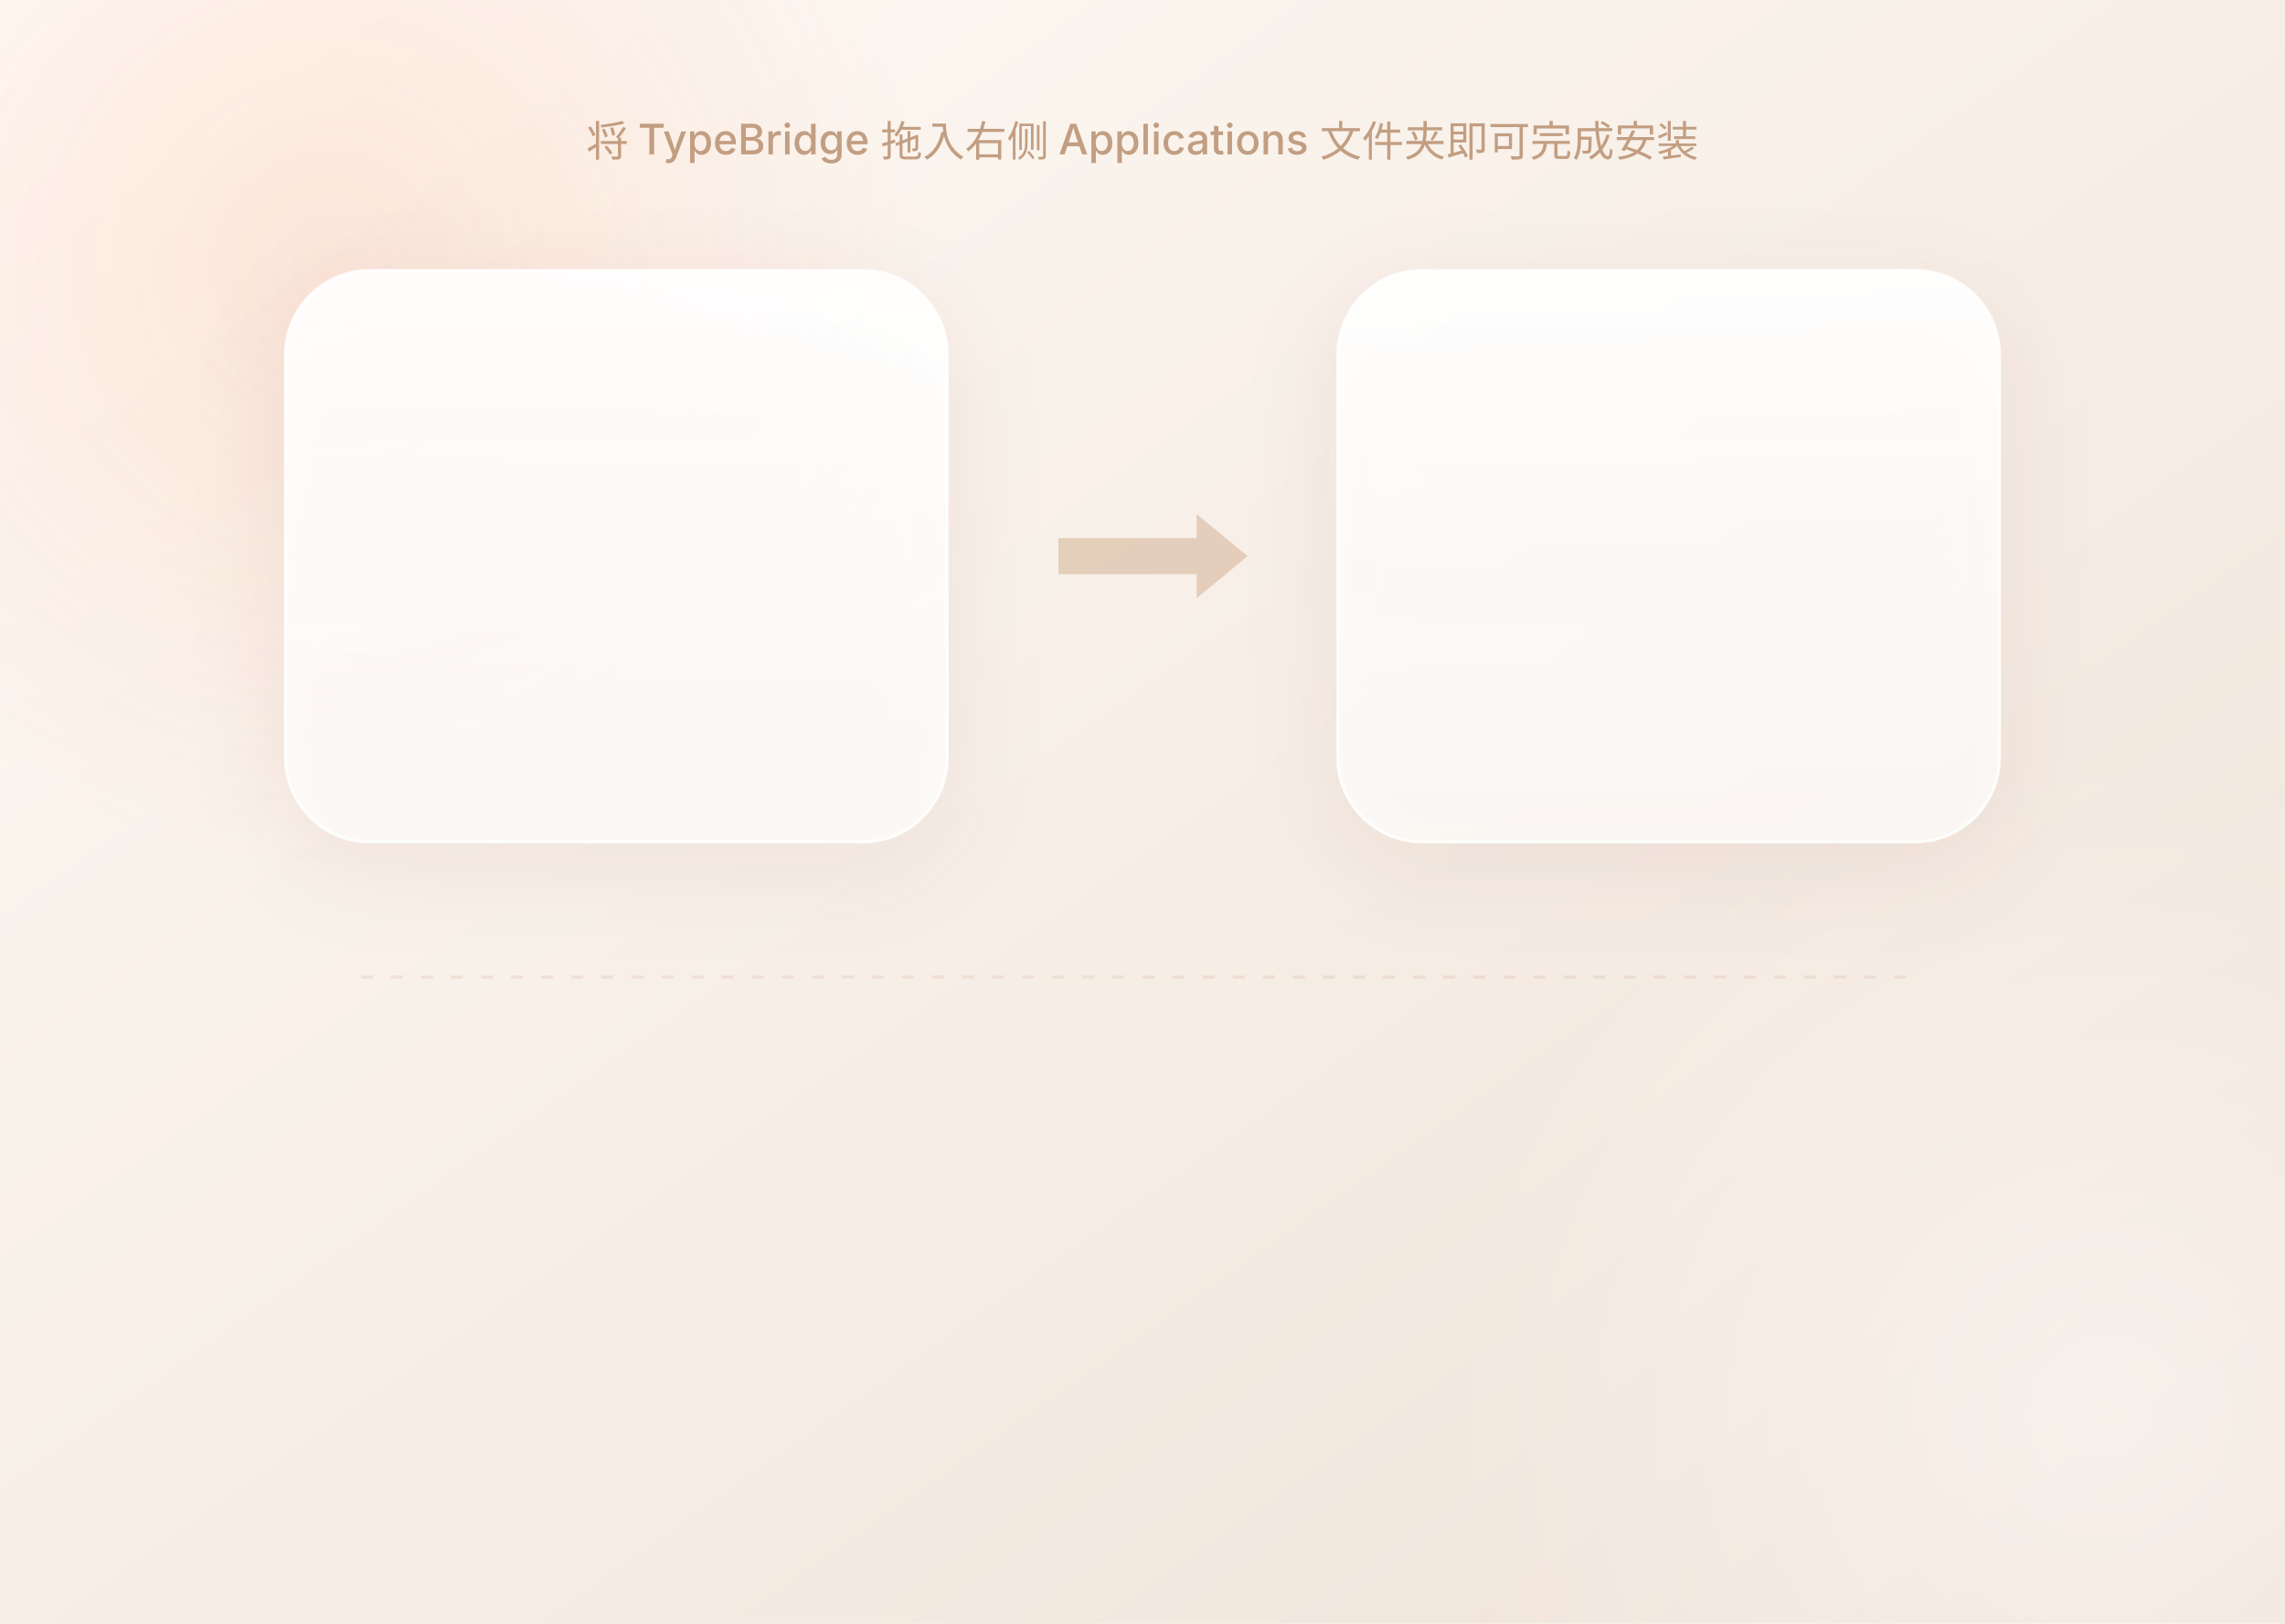
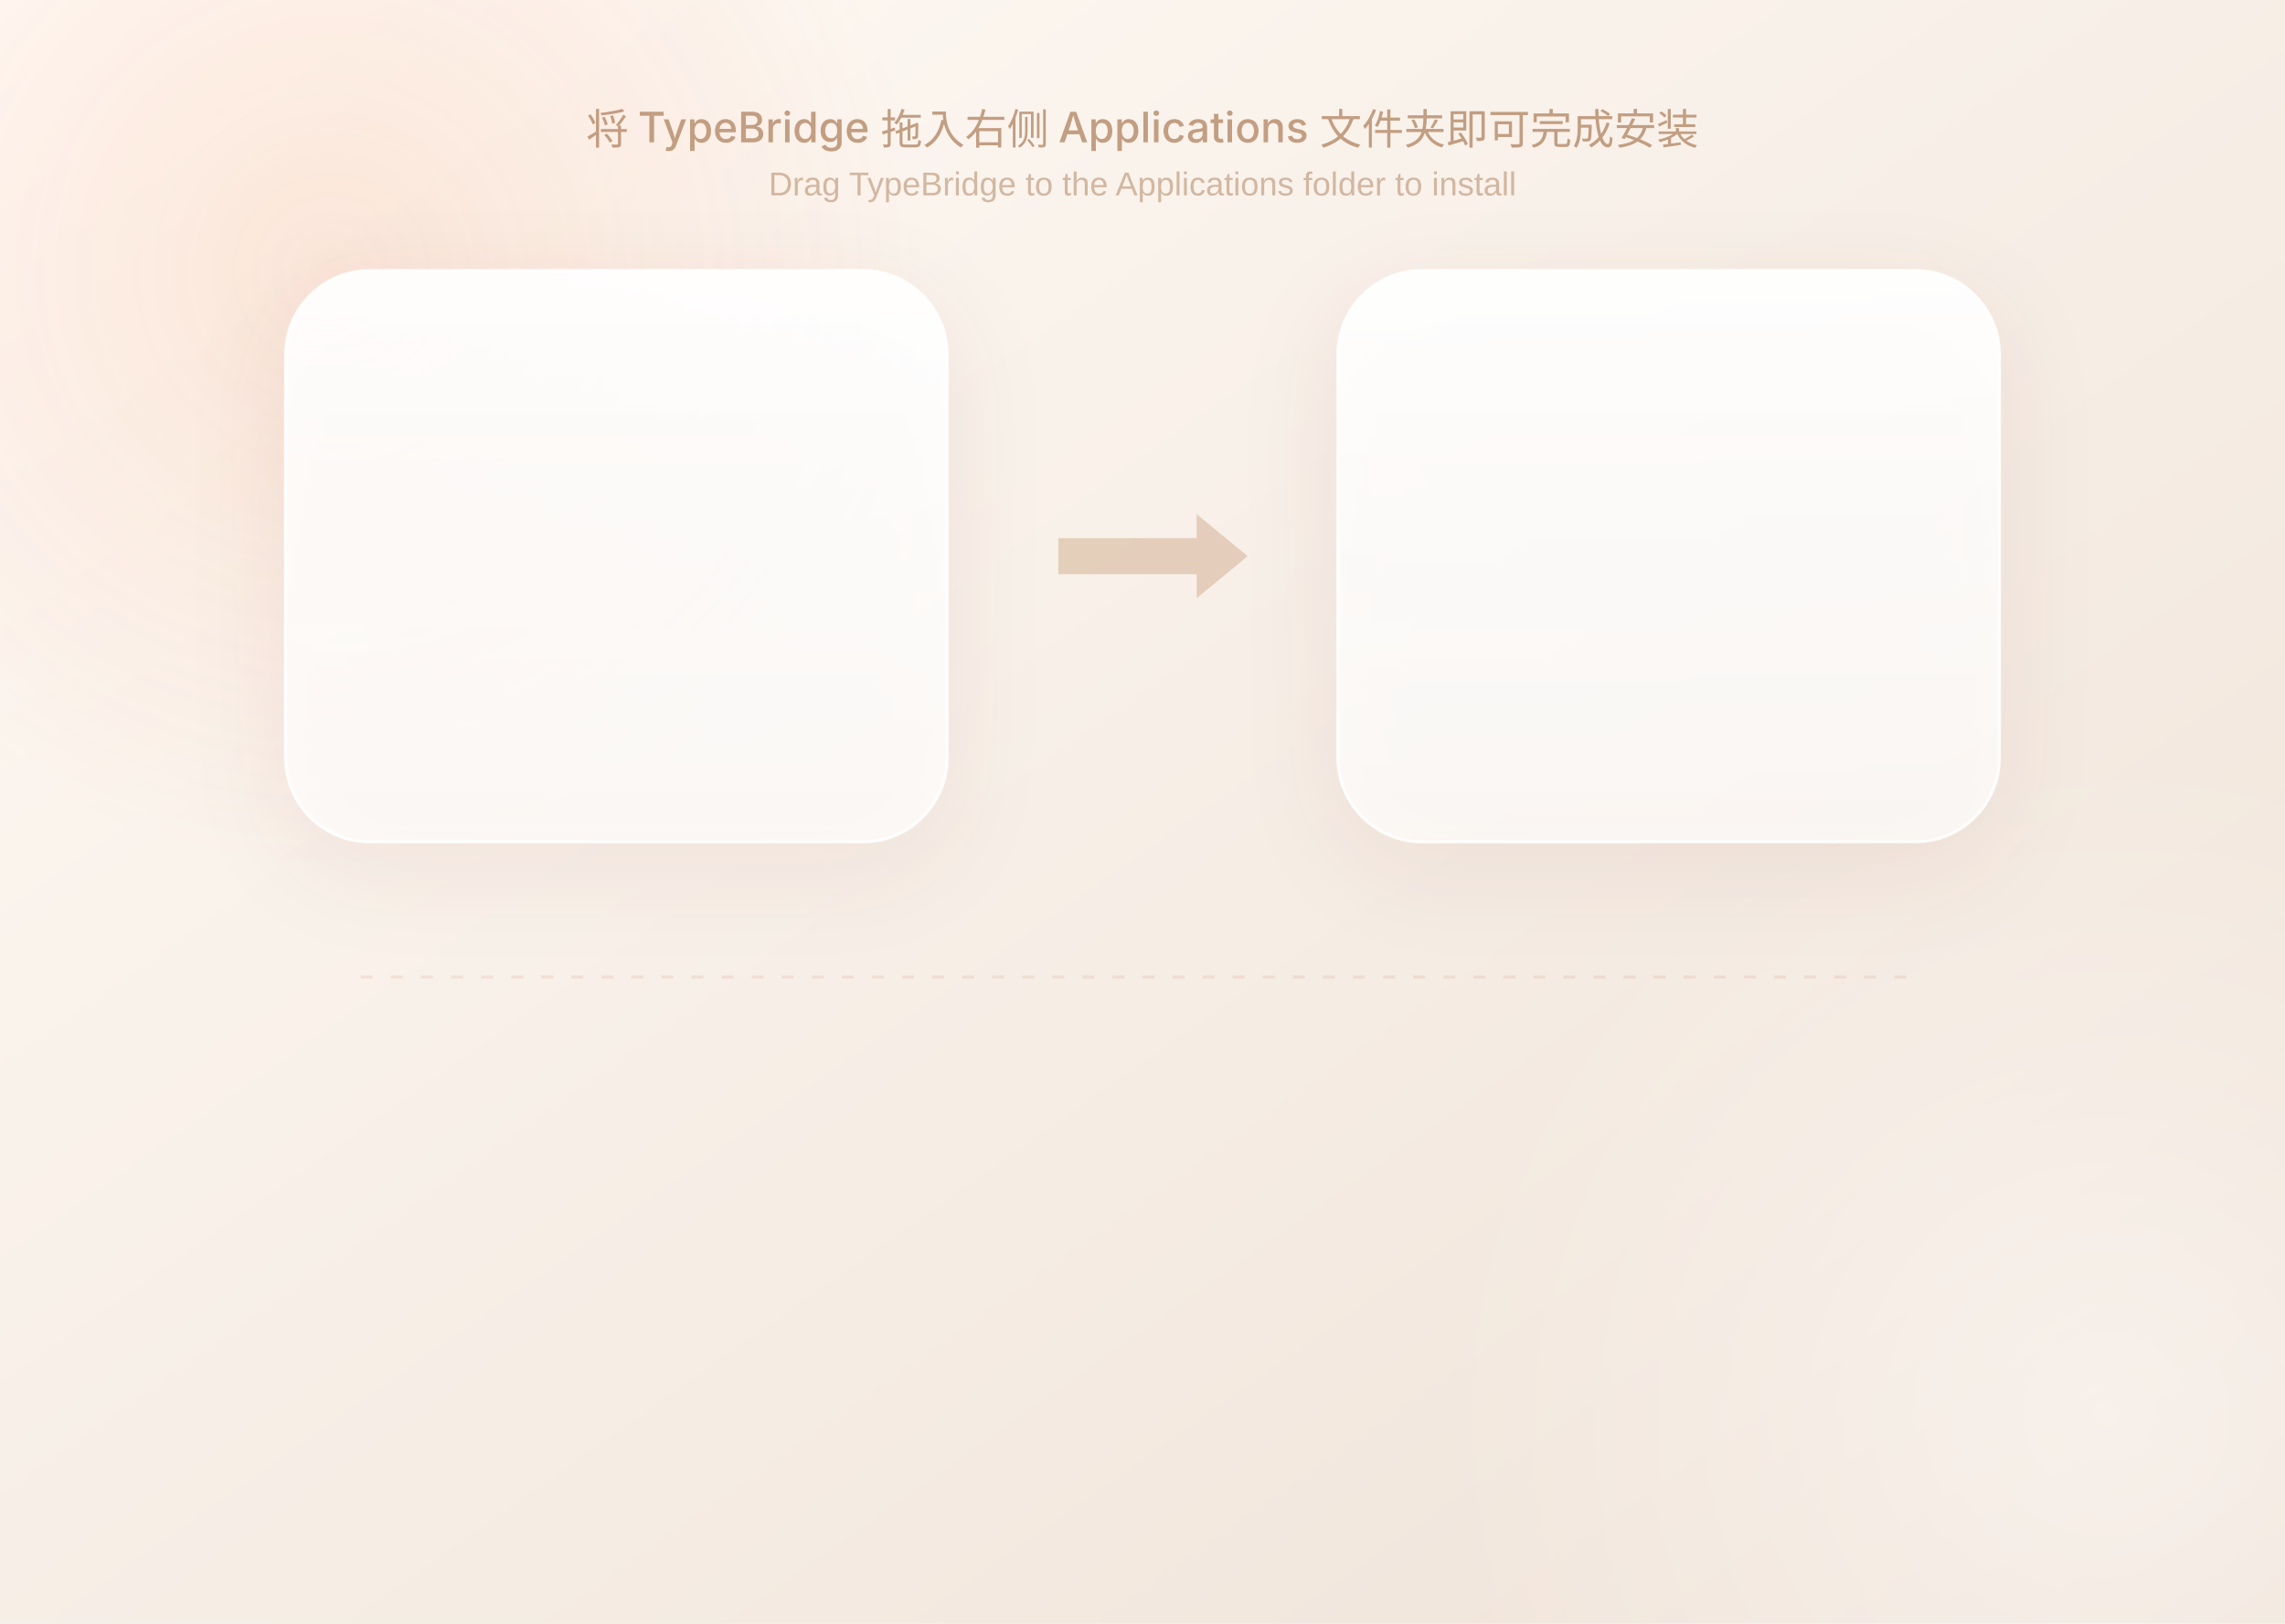
<svg xmlns="http://www.w3.org/2000/svg" width="1520" height="1080" viewBox="0 0 760 540" fill="none">
  <defs>
    <linearGradient id="bgGrad" x1="0" y1="0" x2="1" y2="1">
      <stop offset="0%" stop-color="#fffaf5" />
      <stop offset="48%" stop-color="#f7efe7" />
      <stop offset="100%" stop-color="#efe2d7" />
    </linearGradient>
    <linearGradient id="cardGrad" x1="0" y1="0" x2="0" y2="1">
      <stop offset="0%" stop-color="#ffffff" stop-opacity="0.92" />
      <stop offset="100%" stop-color="#ffffff" stop-opacity="0.62" />
    </linearGradient>
    <radialGradient id="warmGlow1" cx="0.5" cy="0.5" r="0.5">
      <stop offset="0%" stop-color="#f2682b" stop-opacity="0.12" />
      <stop offset="100%" stop-color="#f2682b" stop-opacity="0" />
    </radialGradient>
    <radialGradient id="warmGlow2" cx="0.5" cy="0.5" r="0.5">
      <stop offset="0%" stop-color="#ffffff" stop-opacity="0.45" />
      <stop offset="100%" stop-color="#ffffff" stop-opacity="0" />
    </radialGradient>
    <filter id="cardShadow" x="-20%" y="-20%" width="140%" height="140%">
      <feDropShadow dx="0" dy="10" stdDeviation="16" flood-color="#6f2f14" flood-opacity="0.09" />
    </filter>
    <filter id="txtShadow" x="-30%" y="-30%" width="160%" height="160%">
      <feDropShadow dx="0" dy="6" stdDeviation="10" flood-color="#6f2f14" flood-opacity="0.07" />
    </filter>
  </defs>
  <rect width="760" height="540" fill="url(#bgGrad)" />
  <circle cx="110" cy="90" r="200" fill="url(#warmGlow1)" />
  <circle cx="700" cy="470" r="220" fill="url(#warmGlow2)" />
-   <text x="380" y="52" text-anchor="middle" font-family="-apple-system, BlinkMacSystemFont, 'PingFang SC', 'Helvetica Neue', sans-serif" font-size="14" font-weight="500" fill="#b89070" fill-opacity="0.85">
+   <text x="380" y="48" text-anchor="middle" font-family="-apple-system, BlinkMacSystemFont, 'PingFang SC', 'Helvetica Neue', sans-serif" font-size="14" font-weight="500" fill="#b89070" fill-opacity="0.85">
    将 TypeBridge 拖入右侧 Applications 文件夹即可完成安装
+   </text>
+   <text x="380" y="65" text-anchor="middle" font-family="-apple-system, BlinkMacSystemFont, 'Helvetica Neue', Arial, sans-serif" font-size="11" font-weight="400" fill="#b89070" fill-opacity="0.60">
+     Drag TypeBridge to the Applications folder to install
  </text>
  <g filter="url(#cardShadow)">
    <rect x="95" y="90" width="220" height="190" rx="28" fill="url(#cardGrad)" stroke="#ffffff" stroke-opacity="0.85" stroke-width="1" />
    <rect x="445" y="90" width="220" height="190" rx="28" fill="url(#cardGrad)" stroke="#ffffff" stroke-opacity="0.85" stroke-width="1" />
  </g>
  <polygon points="352,179 398,179 398,171 415,185 398,199 398,191 352,191" fill="#c8a07c" fill-opacity="0.42" />
  <line x1="120" y1="325" x2="640" y2="325" stroke="#c8846a" stroke-opacity="0.15" stroke-width="1" stroke-dasharray="4 6" />
</svg>
